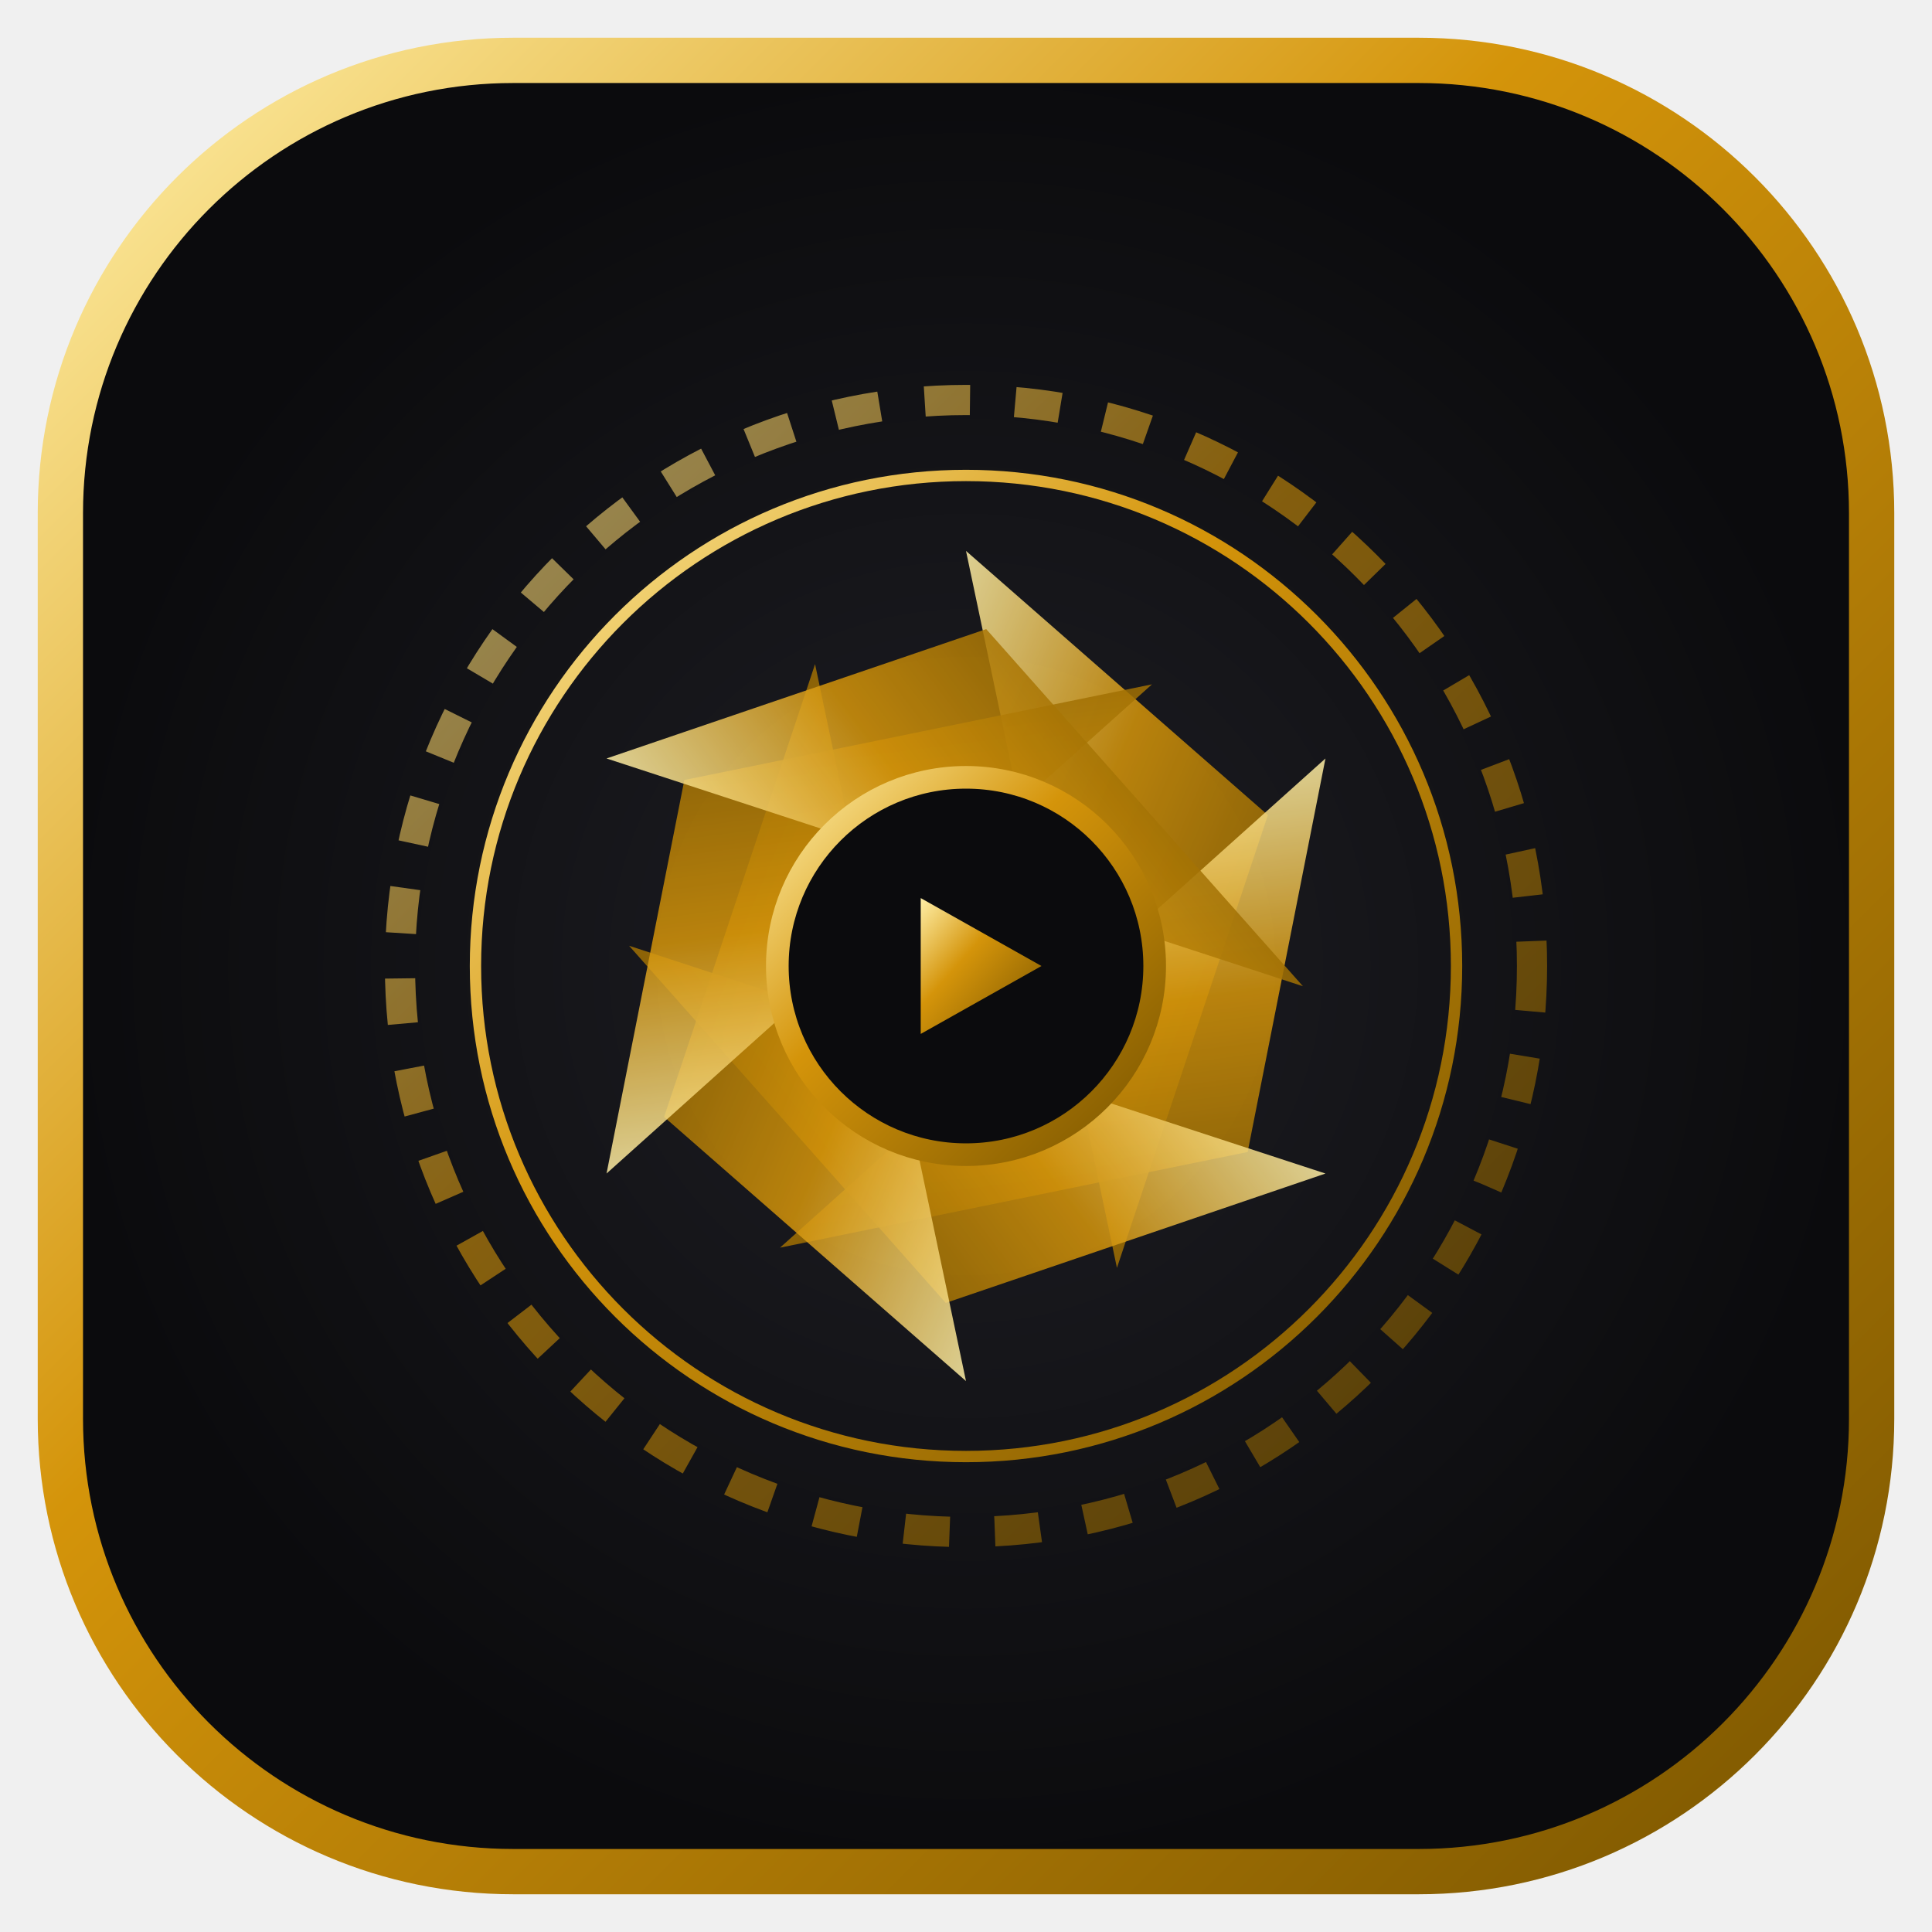
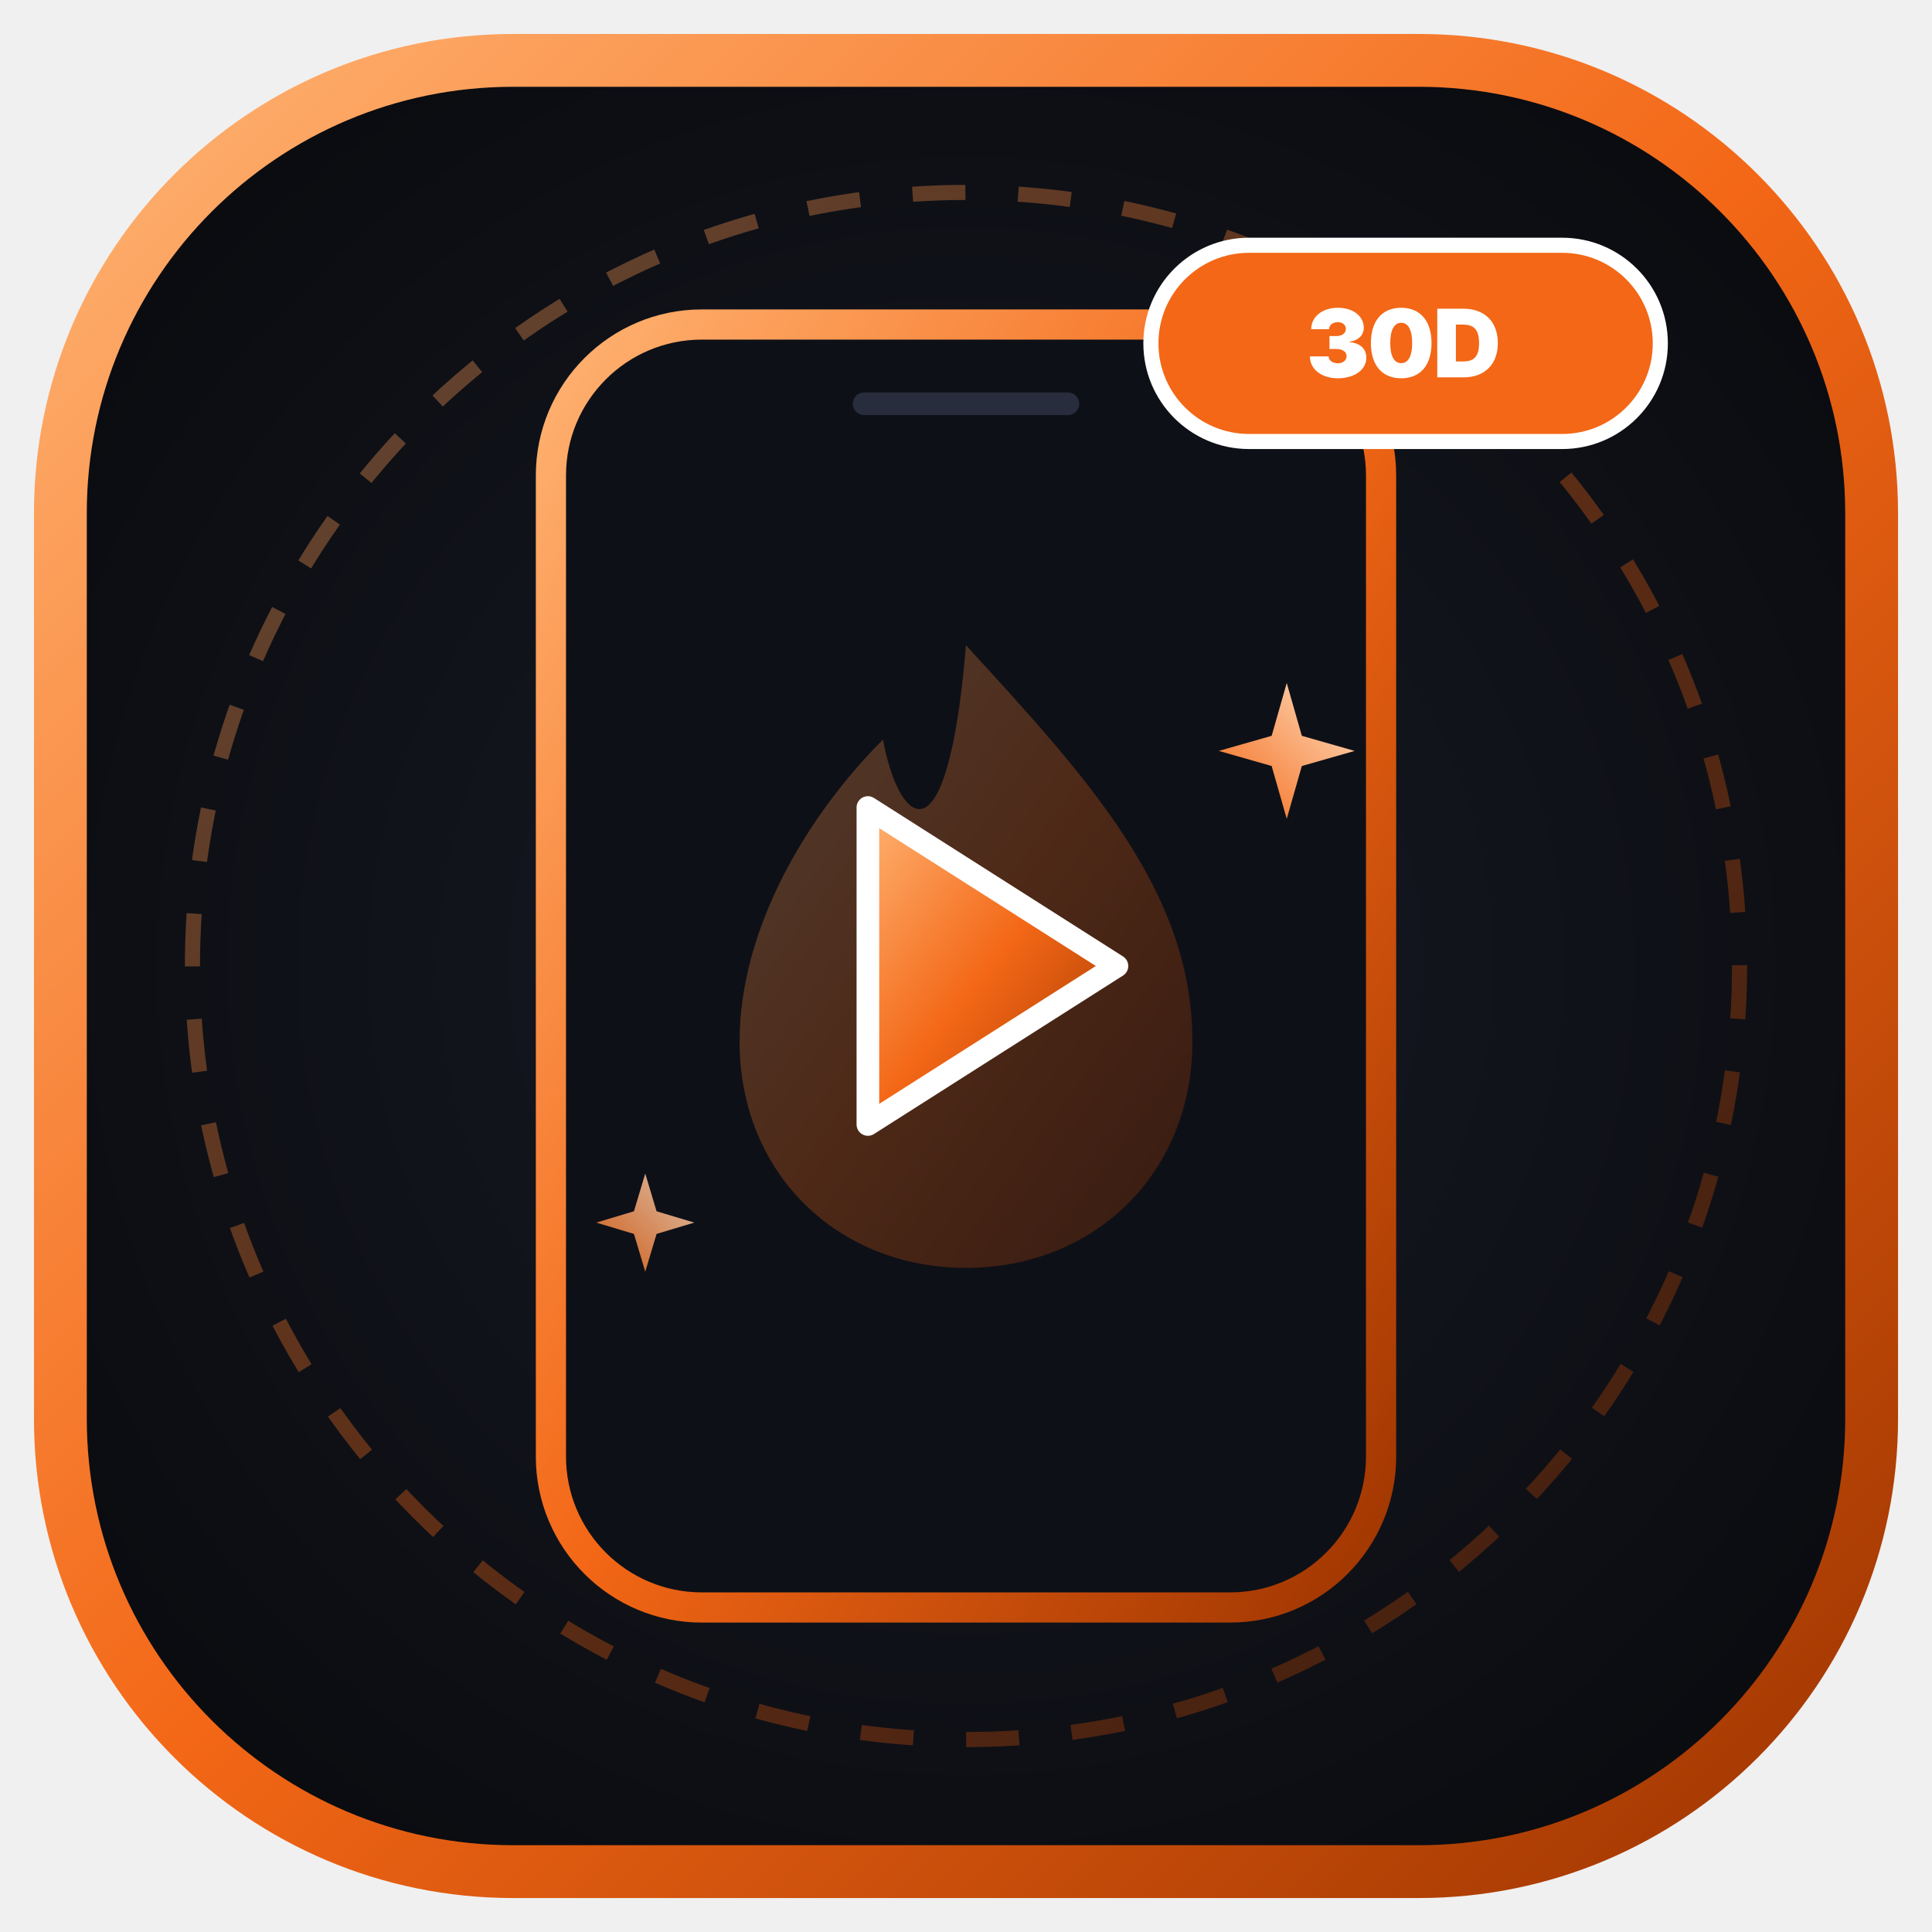
<svg xmlns="http://www.w3.org/2000/svg" viewBox="0 0 512 512" fill="none">
  <defs>
-     <linearGradient id="gold-grad" x1="0%" y1="0%" x2="100%" y2="100%">
-       <stop offset="0%" stop-color="#FFEFA6" />
-       <stop offset="40%" stop-color="#D4940A" />
-       <stop offset="100%" stop-color="#7B5600" />
+     <linearGradient id="amber-grad" x1="0%" y1="0%" x2="100%" y2="100%">
+       <stop offset="0%" stop-color="#FFB373" />
+       <stop offset="50%" stop-color="#F36716" />
+       <stop offset="100%" stop-color="#9E3500" />
    </linearGradient>
-     <radialGradient id="dark-grad" cx="50%" cy="50%" r="50%">
-       <stop offset="0%" stop-color="#1E1E24" />
-       <stop offset="100%" stop-color="#0B0B0D" />
+     <linearGradient id="amber-bright" x1="0%" y1="100%" x2="100%" y2="0%">
+       <stop offset="0%" stop-color="#F36716" />
+       <stop offset="100%" stop-color="#FFE0C2" />
+     </linearGradient>
+     <radialGradient id="dark-bg" cx="50%" cy="50%" r="70%">
+       <stop offset="0%" stop-color="#181B26" />
+       <stop offset="100%" stop-color="#08090C" />
    </radialGradient>
  </defs>
-   <rect x="16" y="16" width="480" height="480" rx="120" fill="url(#dark-grad)" stroke="url(#gold-grad)" stroke-width="12" />
-   <circle cx="256" cy="256" r="150" stroke="url(#gold-grad)" stroke-width="8" stroke-dasharray="12 12" opacity="0.6" />
-   <circle cx="256" cy="256" r="130" stroke="url(#gold-grad)" stroke-width="3" />
+   <rect x="16" y="16" width="480" height="480" rx="120" fill="url(#dark-bg)" stroke="url(#amber-grad)" stroke-width="14" />
+   <circle cx="256" cy="256" r="205" stroke="url(#amber-grad)" stroke-width="4" stroke-dasharray="14 14" opacity="0.35" />
+   <rect x="146" y="86" width="220" height="340" rx="40" fill="#0E1017" stroke="url(#amber-grad)" stroke-width="8" />
+   <rect x="226" y="104" width="60" height="6" rx="3" fill="#282D3D" />
  <g transform="translate(256, 256)">
-     <path d="M 0,-110 L 80,-40 L 40,80 Z" fill="url(#gold-grad)" opacity="0.85" transform="rotate(0)" />
-     <path d="M 0,-110 L 80,-40 L 40,80 Z" fill="url(#gold-grad)" opacity="0.85" transform="rotate(60)" />
-     <path d="M 0,-110 L 80,-40 L 40,80 Z" fill="url(#gold-grad)" opacity="0.85" transform="rotate(120)" />
-     <path d="M 0,-110 L 80,-40 L 40,80 Z" fill="url(#gold-grad)" opacity="0.85" transform="rotate(180)" />
-     <path d="M 0,-110 L 80,-40 L 40,80 Z" fill="url(#gold-grad)" opacity="0.85" transform="rotate(240)" />
-     <path d="M 0,-110 L 80,-40 L 40,80 Z" fill="url(#gold-grad)" opacity="0.85" transform="rotate(300)" />
-     <circle cx="0" cy="0" r="50" fill="#0B0B0D" stroke="url(#gold-grad)" stroke-width="6" />
-     <polygon points="-12,-18 -12,18 20,0" fill="url(#gold-grad)" />
+     <path d="M 0 -85 C 32 -50, 60 -20, 60 20 C 60 55, 34 80, 0 80 C -34 80, -60 55, -60 20 C -60 -10, -42 -40, -22 -60 C -18 -38, -5 -25, 0 -85 Z" fill="url(#amber-grad)" opacity="0.28" />
+     <path d="M -26,-42 L 40,0 L -26,42 Z" fill="url(#amber-grad)" stroke="#FFFFFF" stroke-width="6" stroke-linejoin="round" />
+     <path d="M 85,-75 L 89,-61 L 103,-57 L 89,-53 L 85,-39 L 81,-53 L 67,-57 L 81,-61 Z" fill="url(#amber-bright)" />
+     <path d="M -85,55 L -82,65 L -72,68 L -82,71 L -85,81 L -88,71 L -98,68 L -88,65 Z" fill="url(#amber-bright)" opacity="0.85" />
+   </g>
+   <g transform="translate(305, 65)">
+     <rect x="0" y="0" width="135" height="52" rx="26" fill="#F36716" stroke="#FFFFFF" stroke-width="4" />
+     <text x="67" y="35" font-family="'Be Vietnam Pro', 'Inter', system-ui, sans-serif" font-weight="900" font-size="25" fill="#FFFFFF" text-anchor="middle" letter-spacing="-0.02em">30D</text>
  </g>
</svg>
